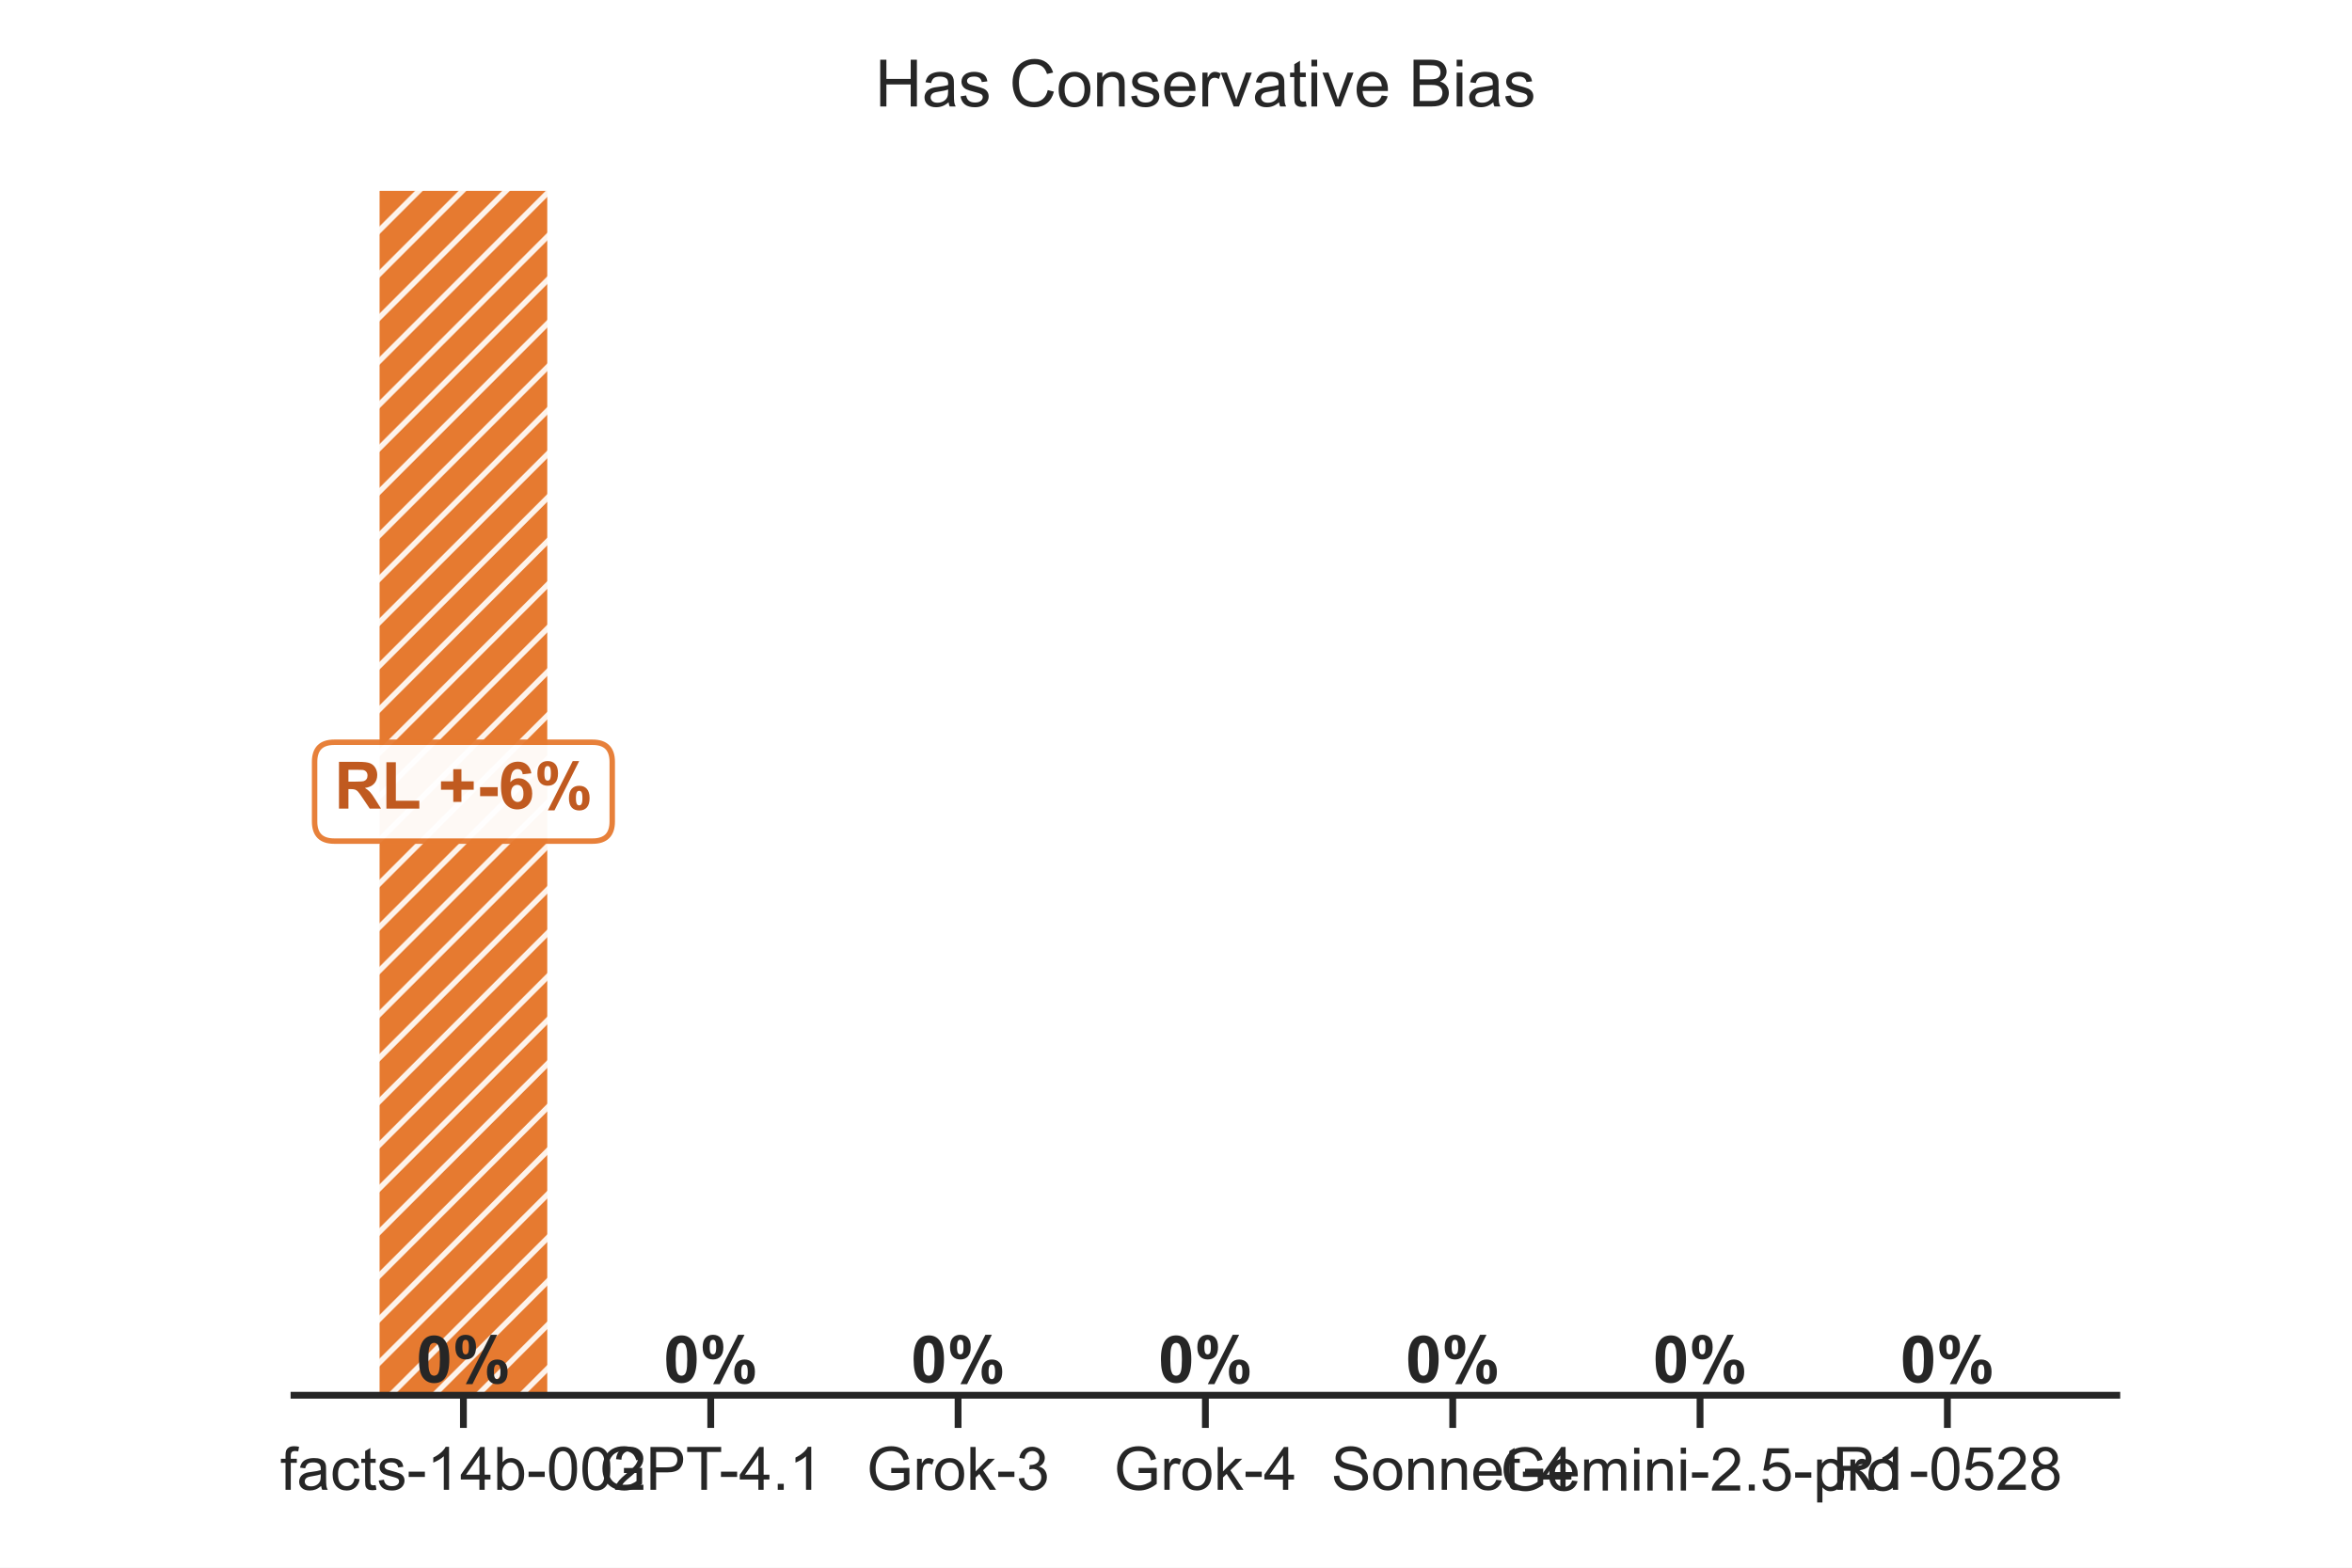
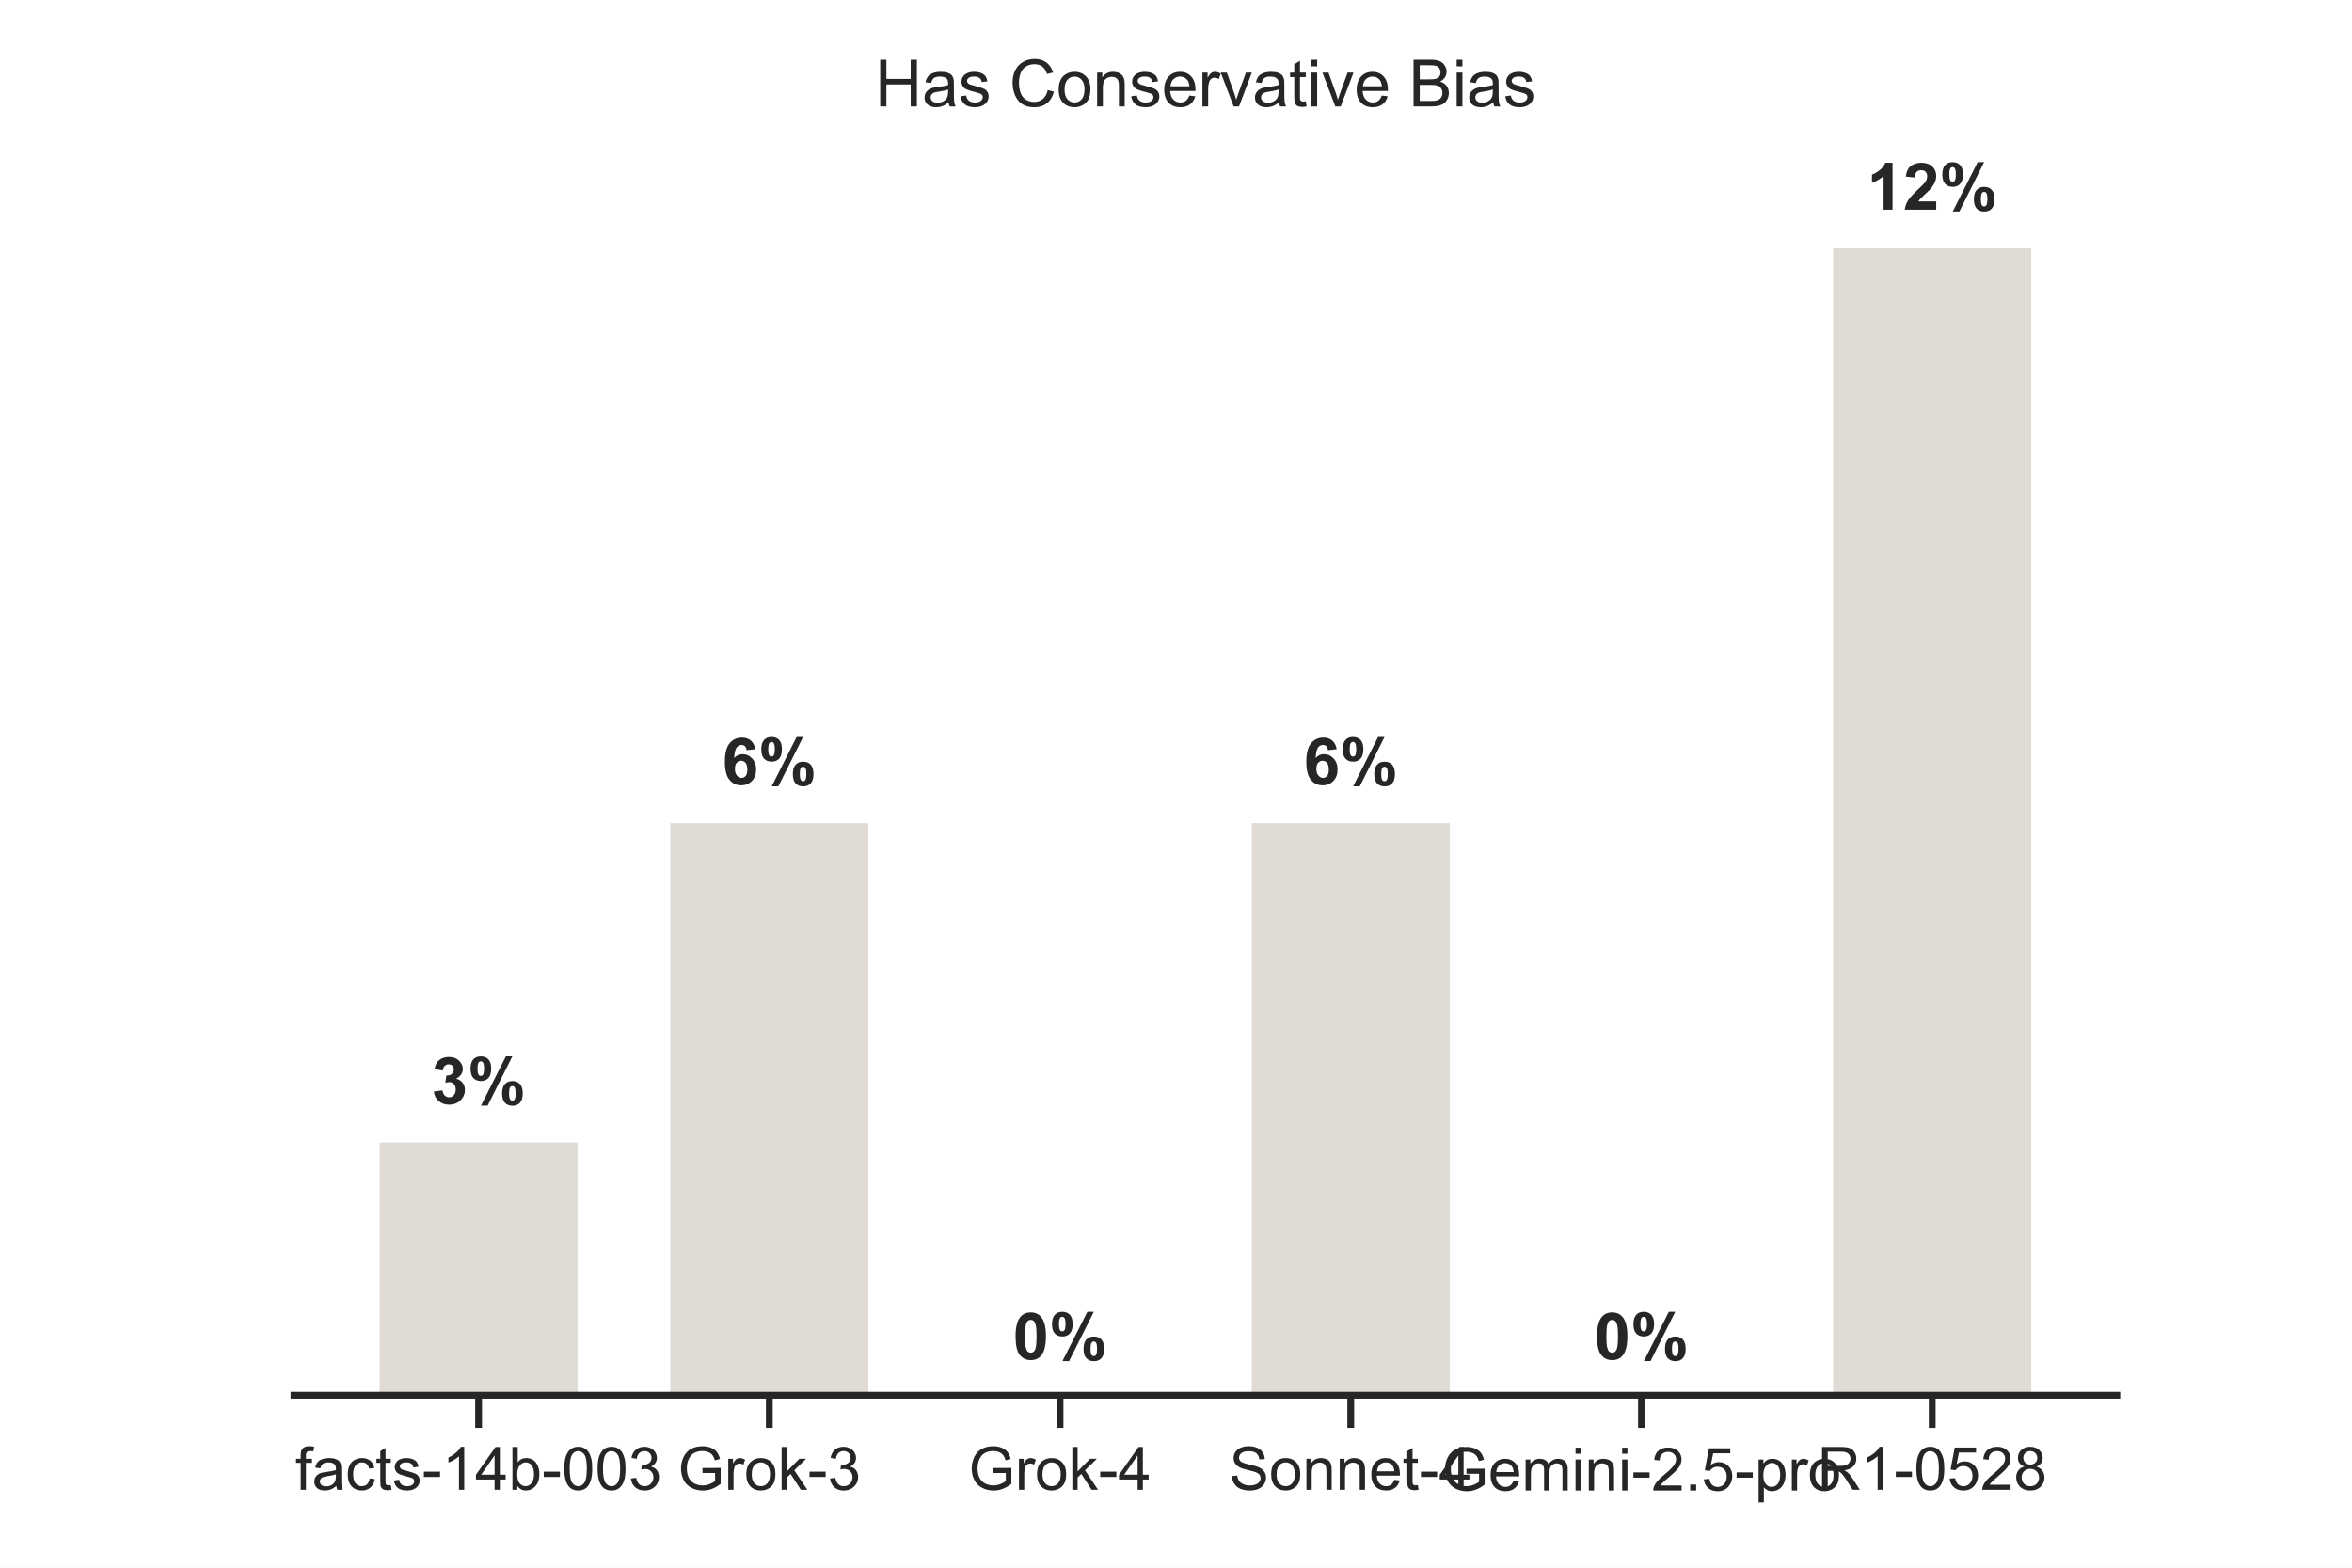
<svg xmlns="http://www.w3.org/2000/svg" xmlns:xlink="http://www.w3.org/1999/xlink" width="432pt" height="288pt" viewBox="0 0 432 288" version="1.1">
  <defs>
    <style type="text/css">*{stroke-linejoin: round; stroke-linecap: butt}</style>
  </defs>
  <g id="figure_1">
    <g id="patch_1">
      <path d="M 0 288  L 432 288  L 432 0  L 0 0  z " style="fill: #ffffff" />
    </g>
    <g id="axes_1">
      <g id="patch_2">
        <path d="M 54 256.32  L 388.8 256.32  L 388.8 34.56  L 54 34.56  z " style="fill: #ffffff" />
      </g>
      <g id="matplotlib.axis_1">
        <g id="xtick_1">
          <g id="line2d_1">
            <defs>
-               <path id="ma0c0c2f421" d="M 0 0  L 0 6  " style="stroke: #262626; stroke-width: 1.25" />
+               <path id="m42dcbf8182" d="M 0 0  L 0 6  " style="stroke: #262626; stroke-width: 1.25" />
            </defs>
            <g>
-               <use xlink:href="#ma0c0c2f421" x="85.118" y="256.32" style="fill: #262626; stroke: #262626; stroke-width: 1.25" />
+               <use xlink:href="#m42dcbf8182" x="87.907" y="256.32" style="fill: #262626; stroke: #262626; stroke-width: 1.25" />
            </g>
          </g>
          <g id="text_1">
-             <g style="fill: #262626" transform="translate(51.48957 273.6936) scale(0.11 -0.11)">
+             <g style="fill: #262626" transform="translate(54.27897 273.6936) scale(0.11 -0.11)">
              <defs>
                <path id="ArialMT-66" d="M 556 0  L 556 2881  L 59 2881  L 59 3319  L 556 3319  L 556 3672  Q 556 4006 616 4169  Q 697 4388 901 4523  Q 1106 4659 1475 4659  Q 1713 4659 2000 4603  L 1916 4113  Q 1741 4144 1584 4144  Q 1328 4144 1222 4034  Q 1116 3925 1116 3625  L 1116 3319  L 1763 3319  L 1763 2881  L 1116 2881  L 1116 0  L 556 0  z " transform="scale(0.015625)" />
                <path id="ArialMT-61" d="M 2588 409  Q 2275 144 1986 34  Q 1697 -75 1366 -75  Q 819 -75 525 192  Q 231 459 231 875  Q 231 1119 342 1320  Q 453 1522 633 1644  Q 813 1766 1038 1828  Q 1203 1872 1538 1913  Q 2219 1994 2541 2106  Q 2544 2222 2544 2253  Q 2544 2597 2384 2738  Q 2169 2928 1744 2928  Q 1347 2928 1158 2789  Q 969 2650 878 2297  L 328 2372  Q 403 2725 575 2942  Q 747 3159 1072 3276  Q 1397 3394 1825 3394  Q 2250 3394 2515 3294  Q 2781 3194 2906 3042  Q 3031 2891 3081 2659  Q 3109 2516 3109 2141  L 3109 1391  Q 3109 606 3145 398  Q 3181 191 3288 0  L 2700 0  Q 2613 175 2588 409  z M 2541 1666  Q 2234 1541 1622 1453  Q 1275 1403 1131 1340  Q 988 1278 909 1158  Q 831 1038 831 891  Q 831 666 1001 516  Q 1172 366 1500 366  Q 1825 366 2078 508  Q 2331 650 2450 897  Q 2541 1088 2541 1459  L 2541 1666  z " transform="scale(0.015625)" />
                <path id="ArialMT-63" d="M 2588 1216  L 3141 1144  Q 3050 572 2676 248  Q 2303 -75 1759 -75  Q 1078 -75 664 370  Q 250 816 250 1647  Q 250 2184 428 2587  Q 606 2991 970 3192  Q 1334 3394 1763 3394  Q 2303 3394 2647 3120  Q 2991 2847 3088 2344  L 2541 2259  Q 2463 2594 2264 2762  Q 2066 2931 1784 2931  Q 1359 2931 1093 2626  Q 828 2322 828 1663  Q 828 994 1084 691  Q 1341 388 1753 388  Q 2084 388 2306 591  Q 2528 794 2588 1216  z " transform="scale(0.015625)" />
                <path id="ArialMT-74" d="M 1650 503  L 1731 6  Q 1494 -44 1306 -44  Q 1000 -44 831 53  Q 663 150 594 308  Q 525 466 525 972  L 525 2881  L 113 2881  L 113 3319  L 525 3319  L 525 4141  L 1084 4478  L 1084 3319  L 1650 3319  L 1650 2881  L 1084 2881  L 1084 941  Q 1084 700 1114 631  Q 1144 563 1211 522  Q 1278 481 1403 481  Q 1497 481 1650 503  z " transform="scale(0.015625)" />
                <path id="ArialMT-73" d="M 197 991  L 753 1078  Q 800 744 1014 566  Q 1228 388 1613 388  Q 2000 388 2187 545  Q 2375 703 2375 916  Q 2375 1106 2209 1216  Q 2094 1291 1634 1406  Q 1016 1563 777 1677  Q 538 1791 414 1992  Q 291 2194 291 2438  Q 291 2659 392 2848  Q 494 3038 669 3163  Q 800 3259 1026 3326  Q 1253 3394 1513 3394  Q 1903 3394 2198 3281  Q 2494 3169 2634 2976  Q 2775 2784 2828 2463  L 2278 2388  Q 2241 2644 2061 2787  Q 1881 2931 1553 2931  Q 1166 2931 1000 2803  Q 834 2675 834 2503  Q 834 2394 903 2306  Q 972 2216 1119 2156  Q 1203 2125 1616 2013  Q 2213 1853 2448 1751  Q 2684 1650 2818 1456  Q 2953 1263 2953 975  Q 2953 694 2789 445  Q 2625 197 2315 61  Q 2006 -75 1616 -75  Q 969 -75 630 194  Q 291 463 197 991  z " transform="scale(0.015625)" />
                <path id="ArialMT-2d" d="M 203 1375  L 203 1941  L 1931 1941  L 1931 1375  L 203 1375  z " transform="scale(0.015625)" />
                <path id="ArialMT-31" d="M 2384 0  L 1822 0  L 1822 3584  Q 1619 3391 1289 3197  Q 959 3003 697 2906  L 697 3450  Q 1169 3672 1522 3987  Q 1875 4303 2022 4600  L 2384 4600  L 2384 0  z " transform="scale(0.015625)" />
                <path id="ArialMT-34" d="M 2069 0  L 2069 1097  L 81 1097  L 81 1613  L 2172 4581  L 2631 4581  L 2631 1613  L 3250 1613  L 3250 1097  L 2631 1097  L 2631 0  L 2069 0  z M 2069 1613  L 2069 3678  L 634 1613  L 2069 1613  z " transform="scale(0.015625)" />
                <path id="ArialMT-62" d="M 941 0  L 419 0  L 419 4581  L 981 4581  L 981 2947  Q 1338 3394 1891 3394  Q 2197 3394 2470 3270  Q 2744 3147 2920 2923  Q 3097 2700 3197 2384  Q 3297 2069 3297 1709  Q 3297 856 2875 390  Q 2453 -75 1863 -75  Q 1275 -75 941 416  L 941 0  z M 934 1684  Q 934 1088 1097 822  Q 1363 388 1816 388  Q 2184 388 2453 708  Q 2722 1028 2722 1663  Q 2722 2313 2464 2622  Q 2206 2931 1841 2931  Q 1472 2931 1203 2611  Q 934 2291 934 1684  z " transform="scale(0.015625)" />
                <path id="ArialMT-30" d="M 266 2259  Q 266 3072 433 3567  Q 600 4063 929 4331  Q 1259 4600 1759 4600  Q 2128 4600 2406 4451  Q 2684 4303 2865 4023  Q 3047 3744 3150 3342  Q 3253 2941 3253 2259  Q 3253 1453 3087 958  Q 2922 463 2592 192  Q 2263 -78 1759 -78  Q 1097 -78 719 397  Q 266 969 266 2259  z M 844 2259  Q 844 1131 1108 757  Q 1372 384 1759 384  Q 2147 384 2411 759  Q 2675 1134 2675 2259  Q 2675 3391 2411 3762  Q 2147 4134 1753 4134  Q 1366 4134 1134 3806  Q 844 3388 844 2259  z " transform="scale(0.015625)" />
-                 <path id="ArialMT-32" d="M 3222 541  L 3222 0  L 194 0  Q 188 203 259 391  Q 375 700 629 1000  Q 884 1300 1366 1694  Q 2113 2306 2375 2664  Q 2638 3022 2638 3341  Q 2638 3675 2398 3904  Q 2159 4134 1775 4134  Q 1369 4134 1125 3890  Q 881 3647 878 3216  L 300 3275  Q 359 3922 746 4261  Q 1134 4600 1788 4600  Q 2447 4600 2831 4234  Q 3216 3869 3216 3328  Q 3216 3053 3103 2787  Q 2991 2522 2730 2228  Q 2469 1934 1863 1422  Q 1356 997 1212 845  Q 1069 694 975 541  L 3222 541  z " transform="scale(0.015625)" />
+                 <path id="ArialMT-33" d="M 269 1209  L 831 1284  Q 928 806 1161 595  Q 1394 384 1728 384  Q 2125 384 2398 659  Q 2672 934 2672 1341  Q 2672 1728 2419 1979  Q 2166 2231 1775 2231  Q 1616 2231 1378 2169  L 1441 2663  Q 1497 2656 1531 2656  Q 1891 2656 2178 2843  Q 2466 3031 2466 3422  Q 2466 3731 2256 3934  Q 2047 4138 1716 4138  Q 1388 4138 1169 3931  Q 950 3725 888 3313  L 325 3413  Q 428 3978 793 4289  Q 1159 4600 1703 4600  Q 2078 4600 2393 4439  Q 2709 4278 2876 4000  Q 3044 3722 3044 3409  Q 3044 3113 2884 2869  Q 2725 2625 2413 2481  Q 2819 2388 3044 2092  Q 3269 1797 3269 1353  Q 3269 753 2831 336  Q 2394 -81 1725 -81  Q 1122 -81 723 278  Q 325 638 269 1209  z " transform="scale(0.015625)" />
              </defs>
              <use xlink:href="#ArialMT-66" />
              <use xlink:href="#ArialMT-61" transform="translate(27.7832 0)" />
              <use xlink:href="#ArialMT-63" transform="translate(83.39844 0)" />
              <use xlink:href="#ArialMT-74" transform="translate(133.3984 0)" />
              <use xlink:href="#ArialMT-73" transform="translate(161.1816 0)" />
              <use xlink:href="#ArialMT-2d" transform="translate(211.1816 0)" />
              <use xlink:href="#ArialMT-31" transform="translate(244.4824 0)" />
              <use xlink:href="#ArialMT-34" transform="translate(300.0977 0)" />
              <use xlink:href="#ArialMT-62" transform="translate(355.7129 0)" />
              <use xlink:href="#ArialMT-2d" transform="translate(411.3281 0)" />
              <use xlink:href="#ArialMT-30" transform="translate(444.6289 0)" />
              <use xlink:href="#ArialMT-30" transform="translate(500.2441 0)" />
-               <use xlink:href="#ArialMT-32" transform="translate(555.8594 0)" />
+               <use xlink:href="#ArialMT-33" transform="translate(555.8594 0)" />
            </g>
          </g>
        </g>
        <g id="xtick_2">
          <g id="line2d_2">
            <g>
-               <use xlink:href="#ma0c0c2f421" x="130.545" y="256.32" style="fill: #262626; stroke: #262626; stroke-width: 1.25" />
+               <use xlink:href="#m42dcbf8182" x="141.304" y="256.32" style="fill: #262626; stroke: #262626; stroke-width: 1.25" />
            </g>
          </g>
          <g id="text_2">
-             <g style="fill: #262626" transform="translate(110.0654 273.6936) scale(0.11 -0.11)">
+             <g style="fill: #262626" transform="translate(124.4967 273.6936) scale(0.11 -0.11)">
              <defs>
                <path id="ArialMT-47" d="M 2638 1797  L 2638 2334  L 4578 2338  L 4578 638  Q 4131 281 3656 101  Q 3181 -78 2681 -78  Q 2006 -78 1454 211  Q 903 500 622 1047  Q 341 1594 341 2269  Q 341 2938 620 3517  Q 900 4097 1425 4378  Q 1950 4659 2634 4659  Q 3131 4659 3532 4498  Q 3934 4338 4162 4050  Q 4391 3763 4509 3300  L 3963 3150  Q 3859 3500 3706 3700  Q 3553 3900 3268 4020  Q 2984 4141 2638 4141  Q 2222 4141 1919 4014  Q 1616 3888 1430 3681  Q 1244 3475 1141 3228  Q 966 2803 966 2306  Q 966 1694 1177 1281  Q 1388 869 1791 669  Q 2194 469 2647 469  Q 3041 469 3416 620  Q 3791 772 3984 944  L 3984 1797  L 2638 1797  z " transform="scale(0.015625)" />
-                 <path id="ArialMT-50" d="M 494 0  L 494 4581  L 2222 4581  Q 2678 4581 2919 4538  Q 3256 4481 3484 4323  Q 3713 4166 3852 3881  Q 3991 3597 3991 3256  Q 3991 2672 3619 2267  Q 3247 1863 2275 1863  L 1100 1863  L 1100 0  L 494 0  z M 1100 2403  L 2284 2403  Q 2872 2403 3119 2622  Q 3366 2841 3366 3238  Q 3366 3525 3220 3729  Q 3075 3934 2838 4000  Q 2684 4041 2272 4041  L 1100 4041  L 1100 2403  z " transform="scale(0.015625)" />
-                 <path id="ArialMT-54" d="M 1659 0  L 1659 4041  L 150 4041  L 150 4581  L 3781 4581  L 3781 4041  L 2266 4041  L 2266 0  L 1659 0  z " transform="scale(0.015625)" />
-                 <path id="ArialMT-2e" d="M 581 0  L 581 641  L 1222 641  L 1222 0  L 581 0  z " transform="scale(0.015625)" />
-               </defs>
-               <use xlink:href="#ArialMT-47" />
-               <use xlink:href="#ArialMT-50" transform="translate(77.7832 0)" />
-               <use xlink:href="#ArialMT-54" transform="translate(144.4824 0)" />
-               <use xlink:href="#ArialMT-2d" transform="translate(200.0664 0)" />
-               <use xlink:href="#ArialMT-34" transform="translate(233.3672 0)" />
-               <use xlink:href="#ArialMT-2e" transform="translate(288.9824 0)" />
-               <use xlink:href="#ArialMT-31" transform="translate(316.7656 0)" />
-             </g>
-           </g>
-         </g>
-         <g id="xtick_3">
-           <g id="line2d_3">
-             <g>
-               <use xlink:href="#ma0c0c2f421" x="175.973" y="256.32" style="fill: #262626; stroke: #262626; stroke-width: 1.25" />
-             </g>
-           </g>
-           <g id="text_3">
-             <g style="fill: #262626" transform="translate(159.1649 273.6936) scale(0.11 -0.11)">
-               <defs>
                <path id="ArialMT-72" d="M 416 0  L 416 3319  L 922 3319  L 922 2816  Q 1116 3169 1280 3281  Q 1444 3394 1641 3394  Q 1925 3394 2219 3213  L 2025 2691  Q 1819 2813 1613 2813  Q 1428 2813 1281 2702  Q 1134 2591 1072 2394  Q 978 2094 978 1738  L 978 0  L 416 0  z " transform="scale(0.015625)" />
                <path id="ArialMT-6f" d="M 213 1659  Q 213 2581 725 3025  Q 1153 3394 1769 3394  Q 2453 3394 2887 2945  Q 3322 2497 3322 1706  Q 3322 1066 3130 698  Q 2938 331 2570 128  Q 2203 -75 1769 -75  Q 1072 -75 642 372  Q 213 819 213 1659  z M 791 1659  Q 791 1022 1069 705  Q 1347 388 1769 388  Q 2188 388 2466 706  Q 2744 1025 2744 1678  Q 2744 2294 2464 2611  Q 2184 2928 1769 2928  Q 1347 2928 1069 2612  Q 791 2297 791 1659  z " transform="scale(0.015625)" />
                <path id="ArialMT-6b" d="M 425 0  L 425 4581  L 988 4581  L 988 1969  L 2319 3319  L 3047 3319  L 1778 2088  L 3175 0  L 2481 0  L 1384 1697  L 988 1316  L 988 0  L 425 0  z " transform="scale(0.015625)" />
-                 <path id="ArialMT-33" d="M 269 1209  L 831 1284  Q 928 806 1161 595  Q 1394 384 1728 384  Q 2125 384 2398 659  Q 2672 934 2672 1341  Q 2672 1728 2419 1979  Q 2166 2231 1775 2231  Q 1616 2231 1378 2169  L 1441 2663  Q 1497 2656 1531 2656  Q 1891 2656 2178 2843  Q 2466 3031 2466 3422  Q 2466 3731 2256 3934  Q 2047 4138 1716 4138  Q 1388 4138 1169 3931  Q 950 3725 888 3313  L 325 3413  Q 428 3978 793 4289  Q 1159 4600 1703 4600  Q 2078 4600 2393 4439  Q 2709 4278 2876 4000  Q 3044 3722 3044 3409  Q 3044 3113 2884 2869  Q 2725 2625 2413 2481  Q 2819 2388 3044 2092  Q 3269 1797 3269 1353  Q 3269 753 2831 336  Q 2394 -81 1725 -81  Q 1122 -81 723 278  Q 325 638 269 1209  z " transform="scale(0.015625)" />
              </defs>
              <use xlink:href="#ArialMT-47" />
              <use xlink:href="#ArialMT-72" transform="translate(77.7832 0)" />
              <use xlink:href="#ArialMT-6f" transform="translate(111.084 0)" />
              <use xlink:href="#ArialMT-6b" transform="translate(166.6992 0)" />
              <use xlink:href="#ArialMT-2d" transform="translate(216.6992 0)" />
              <use xlink:href="#ArialMT-33" transform="translate(250 0)" />
            </g>
          </g>
        </g>
-         <g id="xtick_4">
-           <g id="line2d_4">
-             <g>
-               <use xlink:href="#ma0c0c2f421" x="221.4" y="256.32" style="fill: #262626; stroke: #262626; stroke-width: 1.25" />
-             </g>
-           </g>
-           <g id="text_4">
-             <g style="fill: #262626" transform="translate(204.5923 273.6936) scale(0.11 -0.11)">
+         <g id="xtick_3">
+           <g id="line2d_3">
+             <g>
+               <use xlink:href="#m42dcbf8182" x="194.701" y="256.32" style="fill: #262626; stroke: #262626; stroke-width: 1.25" />
+             </g>
+           </g>
+           <g id="text_3">
+             <g style="fill: #262626" transform="translate(177.8938 273.6936) scale(0.11 -0.11)">
              <use xlink:href="#ArialMT-47" />
              <use xlink:href="#ArialMT-72" transform="translate(77.7832 0)" />
              <use xlink:href="#ArialMT-6f" transform="translate(111.084 0)" />
              <use xlink:href="#ArialMT-6b" transform="translate(166.6992 0)" />
              <use xlink:href="#ArialMT-2d" transform="translate(216.6992 0)" />
              <use xlink:href="#ArialMT-34" transform="translate(250 0)" />
            </g>
          </g>
        </g>
-         <g id="xtick_5">
-           <g id="line2d_5">
-             <g>
-               <use xlink:href="#ma0c0c2f421" x="266.827" y="256.32" style="fill: #262626; stroke: #262626; stroke-width: 1.25" />
-             </g>
-           </g>
-           <g id="text_5">
-             <g style="fill: #262626" transform="translate(244.5069 273.6936) scale(0.11 -0.11)">
+         <g id="xtick_4">
+           <g id="line2d_4">
+             <g>
+               <use xlink:href="#m42dcbf8182" x="248.099" y="256.32" style="fill: #262626; stroke: #262626; stroke-width: 1.25" />
+             </g>
+           </g>
+           <g id="text_4">
+             <g style="fill: #262626" transform="translate(225.778 273.6936) scale(0.11 -0.11)">
              <defs>
                <path id="ArialMT-53" d="M 288 1472  L 859 1522  Q 900 1178 1048 958  Q 1197 738 1509 602  Q 1822 466 2213 466  Q 2559 466 2825 569  Q 3091 672 3220 851  Q 3350 1031 3350 1244  Q 3350 1459 3225 1620  Q 3100 1781 2813 1891  Q 2628 1963 1997 2114  Q 1366 2266 1113 2400  Q 784 2572 623 2826  Q 463 3081 463 3397  Q 463 3744 659 4045  Q 856 4347 1234 4503  Q 1613 4659 2075 4659  Q 2584 4659 2973 4495  Q 3363 4331 3572 4012  Q 3781 3694 3797 3291  L 3216 3247  Q 3169 3681 2898 3903  Q 2628 4125 2100 4125  Q 1550 4125 1298 3923  Q 1047 3722 1047 3438  Q 1047 3191 1225 3031  Q 1400 2872 2139 2705  Q 2878 2538 3153 2413  Q 3553 2228 3743 1945  Q 3934 1663 3934 1294  Q 3934 928 3725 604  Q 3516 281 3123 101  Q 2731 -78 2241 -78  Q 1619 -78 1198 103  Q 778 284 539 648  Q 300 1013 288 1472  z " transform="scale(0.015625)" />
                <path id="ArialMT-6e" d="M 422 0  L 422 3319  L 928 3319  L 928 2847  Q 1294 3394 1984 3394  Q 2284 3394 2536 3286  Q 2788 3178 2913 3003  Q 3038 2828 3088 2588  Q 3119 2431 3119 2041  L 3119 0  L 2556 0  L 2556 2019  Q 2556 2363 2490 2533  Q 2425 2703 2258 2804  Q 2091 2906 1866 2906  Q 1506 2906 1245 2678  Q 984 2450 984 1813  L 984 0  L 422 0  z " transform="scale(0.015625)" />
                <path id="ArialMT-65" d="M 2694 1069  L 3275 997  Q 3138 488 2766 206  Q 2394 -75 1816 -75  Q 1088 -75 661 373  Q 234 822 234 1631  Q 234 2469 665 2931  Q 1097 3394 1784 3394  Q 2450 3394 2872 2941  Q 3294 2488 3294 1666  Q 3294 1616 3291 1516  L 816 1516  Q 847 969 1125 678  Q 1403 388 1819 388  Q 2128 388 2347 550  Q 2566 713 2694 1069  z M 847 1978  L 2700 1978  Q 2663 2397 2488 2606  Q 2219 2931 1791 2931  Q 1403 2931 1139 2672  Q 875 2413 847 1978  z " transform="scale(0.015625)" />
              </defs>
              <use xlink:href="#ArialMT-53" />
              <use xlink:href="#ArialMT-6f" transform="translate(66.69922 0)" />
              <use xlink:href="#ArialMT-6e" transform="translate(122.3145 0)" />
              <use xlink:href="#ArialMT-6e" transform="translate(177.9297 0)" />
              <use xlink:href="#ArialMT-65" transform="translate(233.5449 0)" />
              <use xlink:href="#ArialMT-74" transform="translate(289.1602 0)" />
              <use xlink:href="#ArialMT-2d" transform="translate(316.9434 0)" />
              <use xlink:href="#ArialMT-34" transform="translate(350.2441 0)" />
            </g>
          </g>
        </g>
-         <g id="xtick_6">
-           <g id="line2d_6">
-             <g>
-               <use xlink:href="#ma0c0c2f421" x="312.255" y="256.32" style="fill: #262626; stroke: #262626; stroke-width: 1.25" />
-             </g>
-           </g>
-           <g id="text_6">
-             <g style="fill: #262626" transform="translate(275.5784 273.8277) scale(0.11 -0.11)">
+         <g id="xtick_5">
+           <g id="line2d_5">
+             <g>
+               <use xlink:href="#m42dcbf8182" x="301.496" y="256.32" style="fill: #262626; stroke: #262626; stroke-width: 1.25" />
+             </g>
+           </g>
+           <g id="text_5">
+             <g style="fill: #262626" transform="translate(264.8193 273.8277) scale(0.11 -0.11)">
              <defs>
                <path id="ArialMT-6d" d="M 422 0  L 422 3319  L 925 3319  L 925 2853  Q 1081 3097 1340 3245  Q 1600 3394 1931 3394  Q 2300 3394 2536 3241  Q 2772 3088 2869 2813  Q 3263 3394 3894 3394  Q 4388 3394 4653 3120  Q 4919 2847 4919 2278  L 4919 0  L 4359 0  L 4359 2091  Q 4359 2428 4304 2576  Q 4250 2725 4106 2815  Q 3963 2906 3769 2906  Q 3419 2906 3187 2673  Q 2956 2441 2956 1928  L 2956 0  L 2394 0  L 2394 2156  Q 2394 2531 2256 2718  Q 2119 2906 1806 2906  Q 1569 2906 1367 2781  Q 1166 2656 1075 2415  Q 984 2175 984 1722  L 984 0  L 422 0  z " transform="scale(0.015625)" />
                <path id="ArialMT-69" d="M 425 3934  L 425 4581  L 988 4581  L 988 3934  L 425 3934  z M 425 0  L 425 3319  L 988 3319  L 988 0  L 425 0  z " transform="scale(0.015625)" />
+                 <path id="ArialMT-32" d="M 3222 541  L 3222 0  L 194 0  Q 188 203 259 391  Q 375 700 629 1000  Q 884 1300 1366 1694  Q 2113 2306 2375 2664  Q 2638 3022 2638 3341  Q 2638 3675 2398 3904  Q 2159 4134 1775 4134  Q 1369 4134 1125 3890  Q 881 3647 878 3216  L 300 3275  Q 359 3922 746 4261  Q 1134 4600 1788 4600  Q 2447 4600 2831 4234  Q 3216 3869 3216 3328  Q 3216 3053 3103 2787  Q 2991 2522 2730 2228  Q 2469 1934 1863 1422  Q 1356 997 1212 845  Q 1069 694 975 541  L 3222 541  z " transform="scale(0.015625)" />
+                 <path id="ArialMT-2e" d="M 581 0  L 581 641  L 1222 641  L 1222 0  L 581 0  z " transform="scale(0.015625)" />
                <path id="ArialMT-35" d="M 266 1200  L 856 1250  Q 922 819 1161 601  Q 1400 384 1738 384  Q 2144 384 2425 690  Q 2706 997 2706 1503  Q 2706 1984 2436 2262  Q 2166 2541 1728 2541  Q 1456 2541 1237 2417  Q 1019 2294 894 2097  L 366 2166  L 809 4519  L 3088 4519  L 3088 3981  L 1259 3981  L 1013 2750  Q 1425 3038 1878 3038  Q 2478 3038 2890 2622  Q 3303 2206 3303 1553  Q 3303 931 2941 478  Q 2500 -78 1738 -78  Q 1113 -78 717 272  Q 322 622 266 1200  z " transform="scale(0.015625)" />
                <path id="ArialMT-70" d="M 422 -1272  L 422 3319  L 934 3319  L 934 2888  Q 1116 3141 1344 3267  Q 1572 3394 1897 3394  Q 2322 3394 2647 3175  Q 2972 2956 3137 2557  Q 3303 2159 3303 1684  Q 3303 1175 3120 767  Q 2938 359 2589 142  Q 2241 -75 1856 -75  Q 1575 -75 1351 44  Q 1128 163 984 344  L 984 -1272  L 422 -1272  z M 931 1641  Q 931 1000 1190 694  Q 1450 388 1819 388  Q 2194 388 2461 705  Q 2728 1022 2728 1688  Q 2728 2322 2467 2637  Q 2206 2953 1844 2953  Q 1484 2953 1207 2617  Q 931 2281 931 1641  z " transform="scale(0.015625)" />
              </defs>
              <use xlink:href="#ArialMT-47" />
              <use xlink:href="#ArialMT-65" transform="translate(77.7832 0)" />
              <use xlink:href="#ArialMT-6d" transform="translate(133.3984 0)" />
              <use xlink:href="#ArialMT-69" transform="translate(216.6992 0)" />
              <use xlink:href="#ArialMT-6e" transform="translate(238.916 0)" />
              <use xlink:href="#ArialMT-69" transform="translate(294.5312 0)" />
              <use xlink:href="#ArialMT-2d" transform="translate(316.748 0)" />
              <use xlink:href="#ArialMT-32" transform="translate(350.0488 0)" />
              <use xlink:href="#ArialMT-2e" transform="translate(405.6641 0)" />
              <use xlink:href="#ArialMT-35" transform="translate(433.4473 0)" />
              <use xlink:href="#ArialMT-2d" transform="translate(489.0625 0)" />
              <use xlink:href="#ArialMT-70" transform="translate(522.3633 0)" />
              <use xlink:href="#ArialMT-72" transform="translate(577.9785 0)" />
              <use xlink:href="#ArialMT-6f" transform="translate(611.2793 0)" />
            </g>
          </g>
        </g>
-         <g id="xtick_7">
-           <g id="line2d_7">
-             <g>
-               <use xlink:href="#ma0c0c2f421" x="357.682" y="256.32" style="fill: #262626; stroke: #262626; stroke-width: 1.25" />
-             </g>
-           </g>
-           <g id="text_7">
-             <g style="fill: #262626" transform="translate(336.5863 273.6936) scale(0.11 -0.11)">
+         <g id="xtick_6">
+           <g id="line2d_6">
+             <g>
+               <use xlink:href="#m42dcbf8182" x="354.893" y="256.32" style="fill: #262626; stroke: #262626; stroke-width: 1.25" />
+             </g>
+           </g>
+           <g id="text_6">
+             <g style="fill: #262626" transform="translate(333.7969 273.6936) scale(0.11 -0.11)">
              <defs>
                <path id="ArialMT-52" d="M 503 0  L 503 4581  L 2534 4581  Q 3147 4581 3465 4457  Q 3784 4334 3975 4021  Q 4166 3709 4166 3331  Q 4166 2844 3850 2509  Q 3534 2175 2875 2084  Q 3116 1969 3241 1856  Q 3506 1613 3744 1247  L 4541 0  L 3778 0  L 3172 953  Q 2906 1366 2734 1584  Q 2563 1803 2427 1890  Q 2291 1978 2150 2013  Q 2047 2034 1813 2034  L 1109 2034  L 1109 0  L 503 0  z M 1109 2559  L 2413 2559  Q 2828 2559 3062 2645  Q 3297 2731 3419 2920  Q 3541 3109 3541 3331  Q 3541 3656 3305 3865  Q 3069 4075 2559 4075  L 1109 4075  L 1109 2559  z " transform="scale(0.015625)" />
                <path id="ArialMT-38" d="M 1131 2484  Q 781 2613 612 2850  Q 444 3088 444 3419  Q 444 3919 803 4259  Q 1163 4600 1759 4600  Q 2359 4600 2725 4251  Q 3091 3903 3091 3403  Q 3091 3084 2923 2848  Q 2756 2613 2416 2484  Q 2838 2347 3058 2040  Q 3278 1734 3278 1309  Q 3278 722 2862 322  Q 2447 -78 1769 -78  Q 1091 -78 675 323  Q 259 725 259 1325  Q 259 1772 486 2073  Q 713 2375 1131 2484  z M 1019 3438  Q 1019 3113 1228 2906  Q 1438 2700 1772 2700  Q 2097 2700 2305 2904  Q 2513 3109 2513 3406  Q 2513 3716 2298 3927  Q 2084 4138 1766 4138  Q 1444 4138 1231 3931  Q 1019 3725 1019 3438  z M 838 1322  Q 838 1081 952 856  Q 1066 631 1291 507  Q 1516 384 1775 384  Q 2178 384 2440 643  Q 2703 903 2703 1303  Q 2703 1709 2433 1975  Q 2163 2241 1756 2241  Q 1359 2241 1098 1978  Q 838 1716 838 1322  z " transform="scale(0.015625)" />
              </defs>
              <use xlink:href="#ArialMT-52" />
              <use xlink:href="#ArialMT-31" transform="translate(72.2168 0)" />
              <use xlink:href="#ArialMT-2d" transform="translate(127.832 0)" />
              <use xlink:href="#ArialMT-30" transform="translate(161.1328 0)" />
              <use xlink:href="#ArialMT-35" transform="translate(216.748 0)" />
              <use xlink:href="#ArialMT-32" transform="translate(272.3633 0)" />
              <use xlink:href="#ArialMT-38" transform="translate(327.9785 0)" />
            </g>
          </g>
        </g>
      </g>
      <g id="matplotlib.axis_2" />
      <g id="patch_3">
-         <path d="M 69.218 256.32  L 101.017 256.32  L 101.017 34.56  L 69.218 34.56  z " clip-path="url(#p192b3912dc)" style="fill: #e67a30; stroke: #ffffff; stroke-linejoin: miter" />
+         <path d="M 69.218 256.32  L 106.596 256.32  L 106.596 209.387  L 69.218 209.387  z " clip-path="url(#pb4b777c52e)" style="fill: #e0dcd5; stroke: #ffffff; stroke-linejoin: miter" />
      </g>
      <g id="patch_4">
-         <path d="M 69.218 34.56  L 101.017 34.56  L 101.017 256.32  L 69.218 256.32  z " clip-path="url(#p192b3912dc)" style="fill: url(#haa514aa77b); opacity: 0.95; stroke: #ffffff; stroke-linejoin: miter" />
+         <path d="M 122.615 256.32  L 159.993 256.32  L 159.993 150.72  L 122.615 150.72  z " clip-path="url(#pb4b777c52e)" style="fill: #e0dcd5; stroke: #ffffff; stroke-linejoin: miter" />
      </g>
      <g id="patch_5">
-         <path d="M 114.646 256.32  L 146.445 256.32  L 146.445 256.32  L 114.646 256.32  z " clip-path="url(#p192b3912dc)" style="fill: #e0dcd5; stroke: #ffffff; stroke-linejoin: miter" />
+         <path d="M 176.012 256.32  L 213.39 256.32  L 213.39 256.32  L 176.012 256.32  z " clip-path="url(#pb4b777c52e)" style="fill: #e0dcd5; stroke: #ffffff; stroke-linejoin: miter" />
      </g>
      <g id="patch_6">
-         <path d="M 160.073 256.32  L 191.872 256.32  L 191.872 256.32  L 160.073 256.32  z " clip-path="url(#p192b3912dc)" style="fill: #e0dcd5; stroke: #ffffff; stroke-linejoin: miter" />
+         <path d="M 229.41 256.32  L 266.788 256.32  L 266.788 150.72  L 229.41 150.72  z " clip-path="url(#pb4b777c52e)" style="fill: #e0dcd5; stroke: #ffffff; stroke-linejoin: miter" />
      </g>
      <g id="patch_7">
-         <path d="M 205.5 256.32  L 237.3 256.32  L 237.3 256.32  L 205.5 256.32  z " clip-path="url(#p192b3912dc)" style="fill: #e0dcd5; stroke: #ffffff; stroke-linejoin: miter" />
+         <path d="M 282.807 256.32  L 320.185 256.32  L 320.185 256.32  L 282.807 256.32  z " clip-path="url(#pb4b777c52e)" style="fill: #e0dcd5; stroke: #ffffff; stroke-linejoin: miter" />
      </g>
      <g id="patch_8">
-         <path d="M 250.928 256.32  L 282.727 256.32  L 282.727 256.32  L 250.928 256.32  z " clip-path="url(#p192b3912dc)" style="fill: #e0dcd5; stroke: #ffffff; stroke-linejoin: miter" />
+         <path d="M 336.204 256.32  L 373.582 256.32  L 373.582 45.12  L 336.204 45.12  z " clip-path="url(#pb4b777c52e)" style="fill: #e0dcd5; stroke: #ffffff; stroke-linejoin: miter" />
      </g>
      <g id="patch_9">
-         <path d="M 296.355 256.32  L 328.154 256.32  L 328.154 256.32  L 296.355 256.32  z " clip-path="url(#p192b3912dc)" style="fill: #e0dcd5; stroke: #ffffff; stroke-linejoin: miter" />
-       </g>
-       <g id="patch_10">
-         <path d="M 341.783 256.32  L 373.582 256.32  L 373.582 256.32  L 341.783 256.32  z " clip-path="url(#p192b3912dc)" style="fill: #e0dcd5; stroke: #ffffff; stroke-linejoin: miter" />
-       </g>
-       <g id="patch_11">
        <path d="M 54 256.32  L 388.8 256.32  " style="fill: none; stroke: #262626; stroke-width: 1.25; stroke-linejoin: miter; stroke-linecap: square" />
      </g>
+       <g id="text_7">
+         <g style="fill: #262626" transform="translate(79.2353 202.7945) scale(0.12 -0.12)">
+           <defs>
+             <path id="Arial-BoldMT-33" d="M 241 1216  L 1091 1319  Q 1131 994 1309 822  Q 1488 650 1741 650  Q 2013 650 2198 856  Q 2384 1063 2384 1413  Q 2384 1744 2206 1937  Q 2028 2131 1772 2131  Q 1603 2131 1369 2066  L 1466 2781  Q 1822 2772 2009 2936  Q 2197 3100 2197 3372  Q 2197 3603 2059 3740  Q 1922 3878 1694 3878  Q 1469 3878 1309 3722  Q 1150 3566 1116 3266  L 306 3403  Q 391 3819 561 4067  Q 731 4316 1036 4458  Q 1341 4600 1719 4600  Q 2366 4600 2756 4188  Q 3078 3850 3078 3425  Q 3078 2822 2419 2463  Q 2813 2378 3048 2084  Q 3284 1791 3284 1375  Q 3284 772 2843 347  Q 2403 -78 1747 -78  Q 1125 -78 715 280  Q 306 638 241 1216  z " transform="scale(0.015625)" />
+             <path id="Arial-BoldMT-25" d="M 278 3450  Q 278 4066 548 4362  Q 819 4659 1281 4659  Q 1759 4659 2029 4364  Q 2300 4069 2300 3450  Q 2300 2834 2029 2537  Q 1759 2241 1297 2241  Q 819 2241 548 2536  Q 278 2831 278 3450  z M 963 3456  Q 963 3009 1066 2856  Q 1144 2744 1281 2744  Q 1422 2744 1500 2856  Q 1600 3009 1600 3456  Q 1600 3903 1500 4053  Q 1422 4169 1281 4169  Q 1144 4169 1066 4056  Q 963 3903 963 3456  z M 1950 -175  L 1300 -175  L 3741 4659  L 4372 4659  L 1950 -175  z M 3369 1028  Q 3369 1644 3639 1941  Q 3909 2238 4378 2238  Q 4850 2238 5120 1941  Q 5391 1644 5391 1028  Q 5391 409 5120 112  Q 4850 -184 4388 -184  Q 3909 -184 3639 112  Q 3369 409 3369 1028  z M 4053 1031  Q 4053 584 4156 434  Q 4234 319 4372 319  Q 4513 319 4588 431  Q 4691 584 4691 1031  Q 4691 1478 4591 1631  Q 4513 1744 4372 1744  Q 4231 1744 4156 1631  Q 4053 1478 4053 1031  z " transform="scale(0.015625)" />
+           </defs>
+           <use xlink:href="#Arial-BoldMT-33" />
+           <use xlink:href="#Arial-BoldMT-25" transform="translate(55.61523 0)" />
+         </g>
+       </g>
      <g id="text_8">
-         <g id="patch_12">
-           <path d="M 61.384 154.519  L 108.852 154.519  Q 112.452 154.519 112.452 150.919  L 112.452 139.961  Q 112.452 136.361 108.852 136.361  L 61.384 136.361  Q 57.784 136.361 57.784 139.961  L 57.784 150.919  Q 57.784 154.519 61.384 154.519  z " style="fill: #ffffff; opacity: 0.95; stroke: #e67a30; stroke-linejoin: miter" />
-         </g>
-         <g style="fill: #c05a20" transform="translate(61.38403 148.5506) scale(0.12 -0.12)">
-           <defs>
-             <path id="Arial-BoldMT-52" d="M 469 0  L 469 4581  L 2416 4581  Q 3150 4581 3483 4457  Q 3816 4334 4016 4018  Q 4216 3703 4216 3297  Q 4216 2781 3912 2445  Q 3609 2109 3006 2022  Q 3306 1847 3501 1637  Q 3697 1428 4028 894  L 4588 0  L 3481 0  L 2813 997  Q 2456 1531 2325 1670  Q 2194 1809 2047 1861  Q 1900 1913 1581 1913  L 1394 1913  L 1394 0  L 469 0  z M 1394 2644  L 2078 2644  Q 2744 2644 2909 2700  Q 3075 2756 3169 2893  Q 3263 3031 3263 3238  Q 3263 3469 3139 3611  Q 3016 3753 2791 3791  Q 2678 3806 2116 3806  L 1394 3806  L 1394 2644  z " transform="scale(0.015625)" />
-             <path id="Arial-BoldMT-4c" d="M 491 0  L 491 4544  L 1416 4544  L 1416 772  L 3716 772  L 3716 0  L 491 0  z " transform="scale(0.015625)" />
-             <path id="Arial-BoldMT-20" transform="scale(0.015625)" />
-             <path id="Arial-BoldMT-2b" d="M 1466 659  L 1466 1850  L 266 1850  L 266 2672  L 1466 2672  L 1466 3863  L 2266 3863  L 2266 2672  L 3469 2672  L 3469 1850  L 2266 1850  L 2266 659  L 1466 659  z " transform="scale(0.015625)" />
-             <path id="Arial-BoldMT-2d" d="M 359 1222  L 359 2100  L 2084 2100  L 2084 1222  L 359 1222  z " transform="scale(0.015625)" />
+         <g style="fill: #262626" transform="translate(132.6324 144.1279) scale(0.12 -0.12)">
+           <defs>
            <path id="Arial-BoldMT-36" d="M 3247 3459  L 2397 3366  Q 2366 3628 2234 3753  Q 2103 3878 1894 3878  Q 1616 3878 1423 3628  Q 1231 3378 1181 2588  Q 1509 2975 1997 2975  Q 2547 2975 2939 2556  Q 3331 2138 3331 1475  Q 3331 772 2918 347  Q 2506 -78 1859 -78  Q 1166 -78 719 461  Q 272 1000 272 2228  Q 272 3488 737 4044  Q 1203 4600 1947 4600  Q 2469 4600 2811 4308  Q 3153 4016 3247 3459  z M 1256 1544  Q 1256 1116 1453 883  Q 1650 650 1903 650  Q 2147 650 2309 840  Q 2472 1031 2472 1466  Q 2472 1913 2297 2120  Q 2122 2328 1859 2328  Q 1606 2328 1431 2129  Q 1256 1931 1256 1544  z " transform="scale(0.015625)" />
-             <path id="Arial-BoldMT-25" d="M 278 3450  Q 278 4066 548 4362  Q 819 4659 1281 4659  Q 1759 4659 2029 4364  Q 2300 4069 2300 3450  Q 2300 2834 2029 2537  Q 1759 2241 1297 2241  Q 819 2241 548 2536  Q 278 2831 278 3450  z M 963 3456  Q 963 3009 1066 2856  Q 1144 2744 1281 2744  Q 1422 2744 1500 2856  Q 1600 3009 1600 3456  Q 1600 3903 1500 4053  Q 1422 4169 1281 4169  Q 1144 4169 1066 4056  Q 963 3903 963 3456  z M 1950 -175  L 1300 -175  L 3741 4659  L 4372 4659  L 1950 -175  z M 3369 1028  Q 3369 1644 3639 1941  Q 3909 2238 4378 2238  Q 4850 2238 5120 1941  Q 5391 1644 5391 1028  Q 5391 409 5120 112  Q 4850 -184 4388 -184  Q 3909 -184 3639 112  Q 3369 409 3369 1028  z M 4053 1031  Q 4053 584 4156 434  Q 4234 319 4372 319  Q 4513 319 4588 431  Q 4691 584 4691 1031  Q 4691 1478 4591 1631  Q 4513 1744 4372 1744  Q 4231 1744 4156 1631  Q 4053 1478 4053 1031  z " transform="scale(0.015625)" />
-           </defs>
-           <use xlink:href="#Arial-BoldMT-52" />
-           <use xlink:href="#Arial-BoldMT-4c" transform="translate(72.2168 0)" />
-           <use xlink:href="#Arial-BoldMT-20" transform="translate(131.5508 0)" />
-           <use xlink:href="#Arial-BoldMT-2b" transform="translate(159.334 0)" />
-           <use xlink:href="#Arial-BoldMT-2d" transform="translate(217.7324 0)" />
-           <use xlink:href="#Arial-BoldMT-36" transform="translate(251.0332 0)" />
-           <use xlink:href="#Arial-BoldMT-25" transform="translate(306.6484 0)" />
+           </defs>
+           <use xlink:href="#Arial-BoldMT-36" />
+           <use xlink:href="#Arial-BoldMT-25" transform="translate(55.61523 0)" />
        </g>
      </g>
      <g id="text_9">
-         <g style="fill: #262626" transform="translate(76.4459 253.9519) scale(0.12 -0.12)">
+         <g style="fill: #262626" transform="translate(186.0296 249.7279) scale(0.12 -0.12)">
          <defs>
            <path id="Arial-BoldMT-30" d="M 1756 4600  Q 2422 4600 2797 4125  Q 3244 3563 3244 2259  Q 3244 959 2794 391  Q 2422 -78 1756 -78  Q 1088 -78 678 436  Q 269 950 269 2269  Q 269 3563 719 4131  Q 1091 4600 1756 4600  z M 1756 3872  Q 1597 3872 1472 3770  Q 1347 3669 1278 3406  Q 1188 3066 1188 2259  Q 1188 1453 1269 1151  Q 1350 850 1473 750  Q 1597 650 1756 650  Q 1916 650 2041 751  Q 2166 853 2234 1116  Q 2325 1453 2325 2259  Q 2325 3066 2244 3367  Q 2163 3669 2039 3770  Q 1916 3872 1756 3872  z " transform="scale(0.015625)" />
          </defs>
          <use xlink:href="#Arial-BoldMT-30" />
          <use xlink:href="#Arial-BoldMT-25" transform="translate(55.61523 0)" />
        </g>
      </g>
      <g id="text_10">
-         <g style="fill: #262626" transform="translate(121.8733 253.9519) scale(0.12 -0.12)">
+         <g style="fill: #262626" transform="translate(239.4267 144.1279) scale(0.12 -0.12)">
+           <use xlink:href="#Arial-BoldMT-36" />
+           <use xlink:href="#Arial-BoldMT-25" transform="translate(55.61523 0)" />
+         </g>
+       </g>
+       <g id="text_11">
+         <g style="fill: #262626" transform="translate(292.8238 249.7279) scale(0.12 -0.12)">
          <use xlink:href="#Arial-BoldMT-30" />
          <use xlink:href="#Arial-BoldMT-25" transform="translate(55.61523 0)" />
        </g>
      </g>
-       <g id="text_11">
-         <g style="fill: #262626" transform="translate(167.3007 253.9519) scale(0.12 -0.12)">
-           <use xlink:href="#Arial-BoldMT-30" />
-           <use xlink:href="#Arial-BoldMT-25" transform="translate(55.61523 0)" />
-         </g>
-       </g>
      <g id="text_12">
-         <g style="fill: #262626" transform="translate(212.7281 253.9519) scale(0.12 -0.12)">
-           <use xlink:href="#Arial-BoldMT-30" />
-           <use xlink:href="#Arial-BoldMT-25" transform="translate(55.61523 0)" />
+         <g style="fill: #262626" transform="translate(342.8844 38.52788) scale(0.12 -0.12)">
+           <defs>
+             <path id="Arial-BoldMT-31" d="M 2519 0  L 1641 0  L 1641 3309  Q 1159 2859 506 2644  L 506 3441  Q 850 3553 1253 3867  Q 1656 4181 1806 4600  L 2519 4600  L 2519 0  z " transform="scale(0.015625)" />
+             <path id="Arial-BoldMT-32" d="M 3238 816  L 3238 0  L 159 0  Q 209 463 459 877  Q 709 1291 1447 1975  Q 2041 2528 2175 2725  Q 2356 2997 2356 3263  Q 2356 3556 2198 3714  Q 2041 3872 1763 3872  Q 1488 3872 1325 3706  Q 1163 3541 1138 3156  L 263 3244  Q 341 3969 753 4284  Q 1166 4600 1784 4600  Q 2463 4600 2850 4234  Q 3238 3869 3238 3325  Q 3238 3016 3127 2736  Q 3016 2456 2775 2150  Q 2616 1947 2200 1565  Q 1784 1184 1673 1059  Q 1563 934 1494 816  L 3238 816  z " transform="scale(0.015625)" />
+           </defs>
+           <use xlink:href="#Arial-BoldMT-31" />
+           <use xlink:href="#Arial-BoldMT-32" transform="translate(55.61523 0)" />
+           <use xlink:href="#Arial-BoldMT-25" transform="translate(111.2305 0)" />
        </g>
      </g>
      <g id="text_13">
-         <g style="fill: #262626" transform="translate(258.1555 253.9519) scale(0.12 -0.12)">
-           <use xlink:href="#Arial-BoldMT-30" />
-           <use xlink:href="#Arial-BoldMT-25" transform="translate(55.61523 0)" />
-         </g>
-       </g>
-       <g id="text_14">
-         <g style="fill: #262626" transform="translate(303.5829 253.9519) scale(0.12 -0.12)">
-           <use xlink:href="#Arial-BoldMT-30" />
-           <use xlink:href="#Arial-BoldMT-25" transform="translate(55.61523 0)" />
-         </g>
-       </g>
-       <g id="text_15">
-         <g style="fill: #262626" transform="translate(349.0104 253.9519) scale(0.12 -0.12)">
-           <use xlink:href="#Arial-BoldMT-30" />
-           <use xlink:href="#Arial-BoldMT-25" transform="translate(55.61523 0)" />
-         </g>
-       </g>
-       <g id="text_16">
        <g style="fill: #262626" transform="translate(160.7109 19.56) scale(0.12 -0.12)">
          <defs>
            <path id="ArialMT-48" d="M 513 0  L 513 4581  L 1119 4581  L 1119 2700  L 3500 2700  L 3500 4581  L 4106 4581  L 4106 0  L 3500 0  L 3500 2159  L 1119 2159  L 1119 0  L 513 0  z " transform="scale(0.015625)" />
            <path id="ArialMT-20" transform="scale(0.015625)" />
            <path id="ArialMT-43" d="M 3763 1606  L 4369 1453  Q 4178 706 3683 314  Q 3188 -78 2472 -78  Q 1731 -78 1267 223  Q 803 525 561 1097  Q 319 1669 319 2325  Q 319 3041 592 3573  Q 866 4106 1370 4382  Q 1875 4659 2481 4659  Q 3169 4659 3637 4309  Q 4106 3959 4291 3325  L 3694 3184  Q 3534 3684 3231 3912  Q 2928 4141 2469 4141  Q 1941 4141 1586 3887  Q 1231 3634 1087 3207  Q 944 2781 944 2328  Q 944 1744 1114 1308  Q 1284 872 1643 656  Q 2003 441 2422 441  Q 2931 441 3284 734  Q 3638 1028 3763 1606  z " transform="scale(0.015625)" />
            <path id="ArialMT-76" d="M 1344 0  L 81 3319  L 675 3319  L 1388 1331  Q 1503 1009 1600 663  Q 1675 925 1809 1294  L 2547 3319  L 3125 3319  L 1869 0  L 1344 0  z " transform="scale(0.015625)" />
            <path id="ArialMT-42" d="M 469 0  L 469 4581  L 2188 4581  Q 2713 4581 3030 4442  Q 3347 4303 3526 4014  Q 3706 3725 3706 3409  Q 3706 3116 3547 2856  Q 3388 2597 3066 2438  Q 3481 2316 3704 2022  Q 3928 1728 3928 1328  Q 3928 1006 3792 729  Q 3656 453 3456 303  Q 3256 153 2954 76  Q 2653 0 2216 0  L 469 0  z M 1075 2656  L 2066 2656  Q 2469 2656 2644 2709  Q 2875 2778 2992 2937  Q 3109 3097 3109 3338  Q 3109 3566 3000 3739  Q 2891 3913 2687 3977  Q 2484 4041 1991 4041  L 1075 4041  L 1075 2656  z M 1075 541  L 2216 541  Q 2509 541 2628 563  Q 2838 600 2978 687  Q 3119 775 3209 942  Q 3300 1109 3300 1328  Q 3300 1584 3169 1773  Q 3038 1963 2805 2039  Q 2572 2116 2134 2116  L 1075 2116  L 1075 541  z " transform="scale(0.015625)" />
          </defs>
          <use xlink:href="#ArialMT-48" />
          <use xlink:href="#ArialMT-61" transform="translate(72.2168 0)" />
          <use xlink:href="#ArialMT-73" transform="translate(127.832 0)" />
          <use xlink:href="#ArialMT-20" transform="translate(177.832 0)" />
          <use xlink:href="#ArialMT-43" transform="translate(205.6152 0)" />
          <use xlink:href="#ArialMT-6f" transform="translate(277.832 0)" />
          <use xlink:href="#ArialMT-6e" transform="translate(333.4473 0)" />
          <use xlink:href="#ArialMT-73" transform="translate(389.0625 0)" />
          <use xlink:href="#ArialMT-65" transform="translate(439.0625 0)" />
          <use xlink:href="#ArialMT-72" transform="translate(494.6777 0)" />
          <use xlink:href="#ArialMT-76" transform="translate(527.9785 0)" />
          <use xlink:href="#ArialMT-61" transform="translate(577.9785 0)" />
          <use xlink:href="#ArialMT-74" transform="translate(633.5938 0)" />
          <use xlink:href="#ArialMT-69" transform="translate(661.377 0)" />
          <use xlink:href="#ArialMT-76" transform="translate(683.5938 0)" />
          <use xlink:href="#ArialMT-65" transform="translate(733.5938 0)" />
          <use xlink:href="#ArialMT-20" transform="translate(789.209 0)" />
          <use xlink:href="#ArialMT-42" transform="translate(816.9922 0)" />
          <use xlink:href="#ArialMT-69" transform="translate(883.6914 0)" />
          <use xlink:href="#ArialMT-61" transform="translate(905.9082 0)" />
          <use xlink:href="#ArialMT-73" transform="translate(961.5234 0)" />
        </g>
      </g>
    </g>
  </g>
  <defs>
-     <clipPath id="p192b3912dc">
+     <clipPath id="pb4b777c52e">
      <rect x="54" y="34.56" width="334.8" height="221.76" />
    </clipPath>
  </defs>
-   <defs>
-     <pattern id="haa514aa77b" patternUnits="userSpaceOnUse" x="0" y="0" width="72" height="72">
-       <rect x="0" y="0" width="73" height="73" fill="#e67a30" />
-       <path d="M -36 36  L 36 -36  M -32 40  L 40 -32  M -28 44  L 44 -28  M -24 48  L 48 -24  M -20 52  L 52 -20  M -16 56  L 56 -16  M -12 60  L 60 -12  M -8 64  L 64 -8  M -4 68  L 68 -4  M 0 72  L 72 0  M 4 76  L 76 4  M 8 80  L 80 8  M 12 84  L 84 12  M 16 88  L 88 16  M 20 92  L 92 20  M 24 96  L 96 24  M 28 100  L 100 28  M 32 104  L 104 32  M 36 108  L 108 36  " style="fill: #ffffff; stroke: #ffffff; stroke-width: 1.0; stroke-linecap: butt; stroke-linejoin: miter; stroke-opacity: 0.95" />
-     </pattern>
-   </defs>
</svg>
